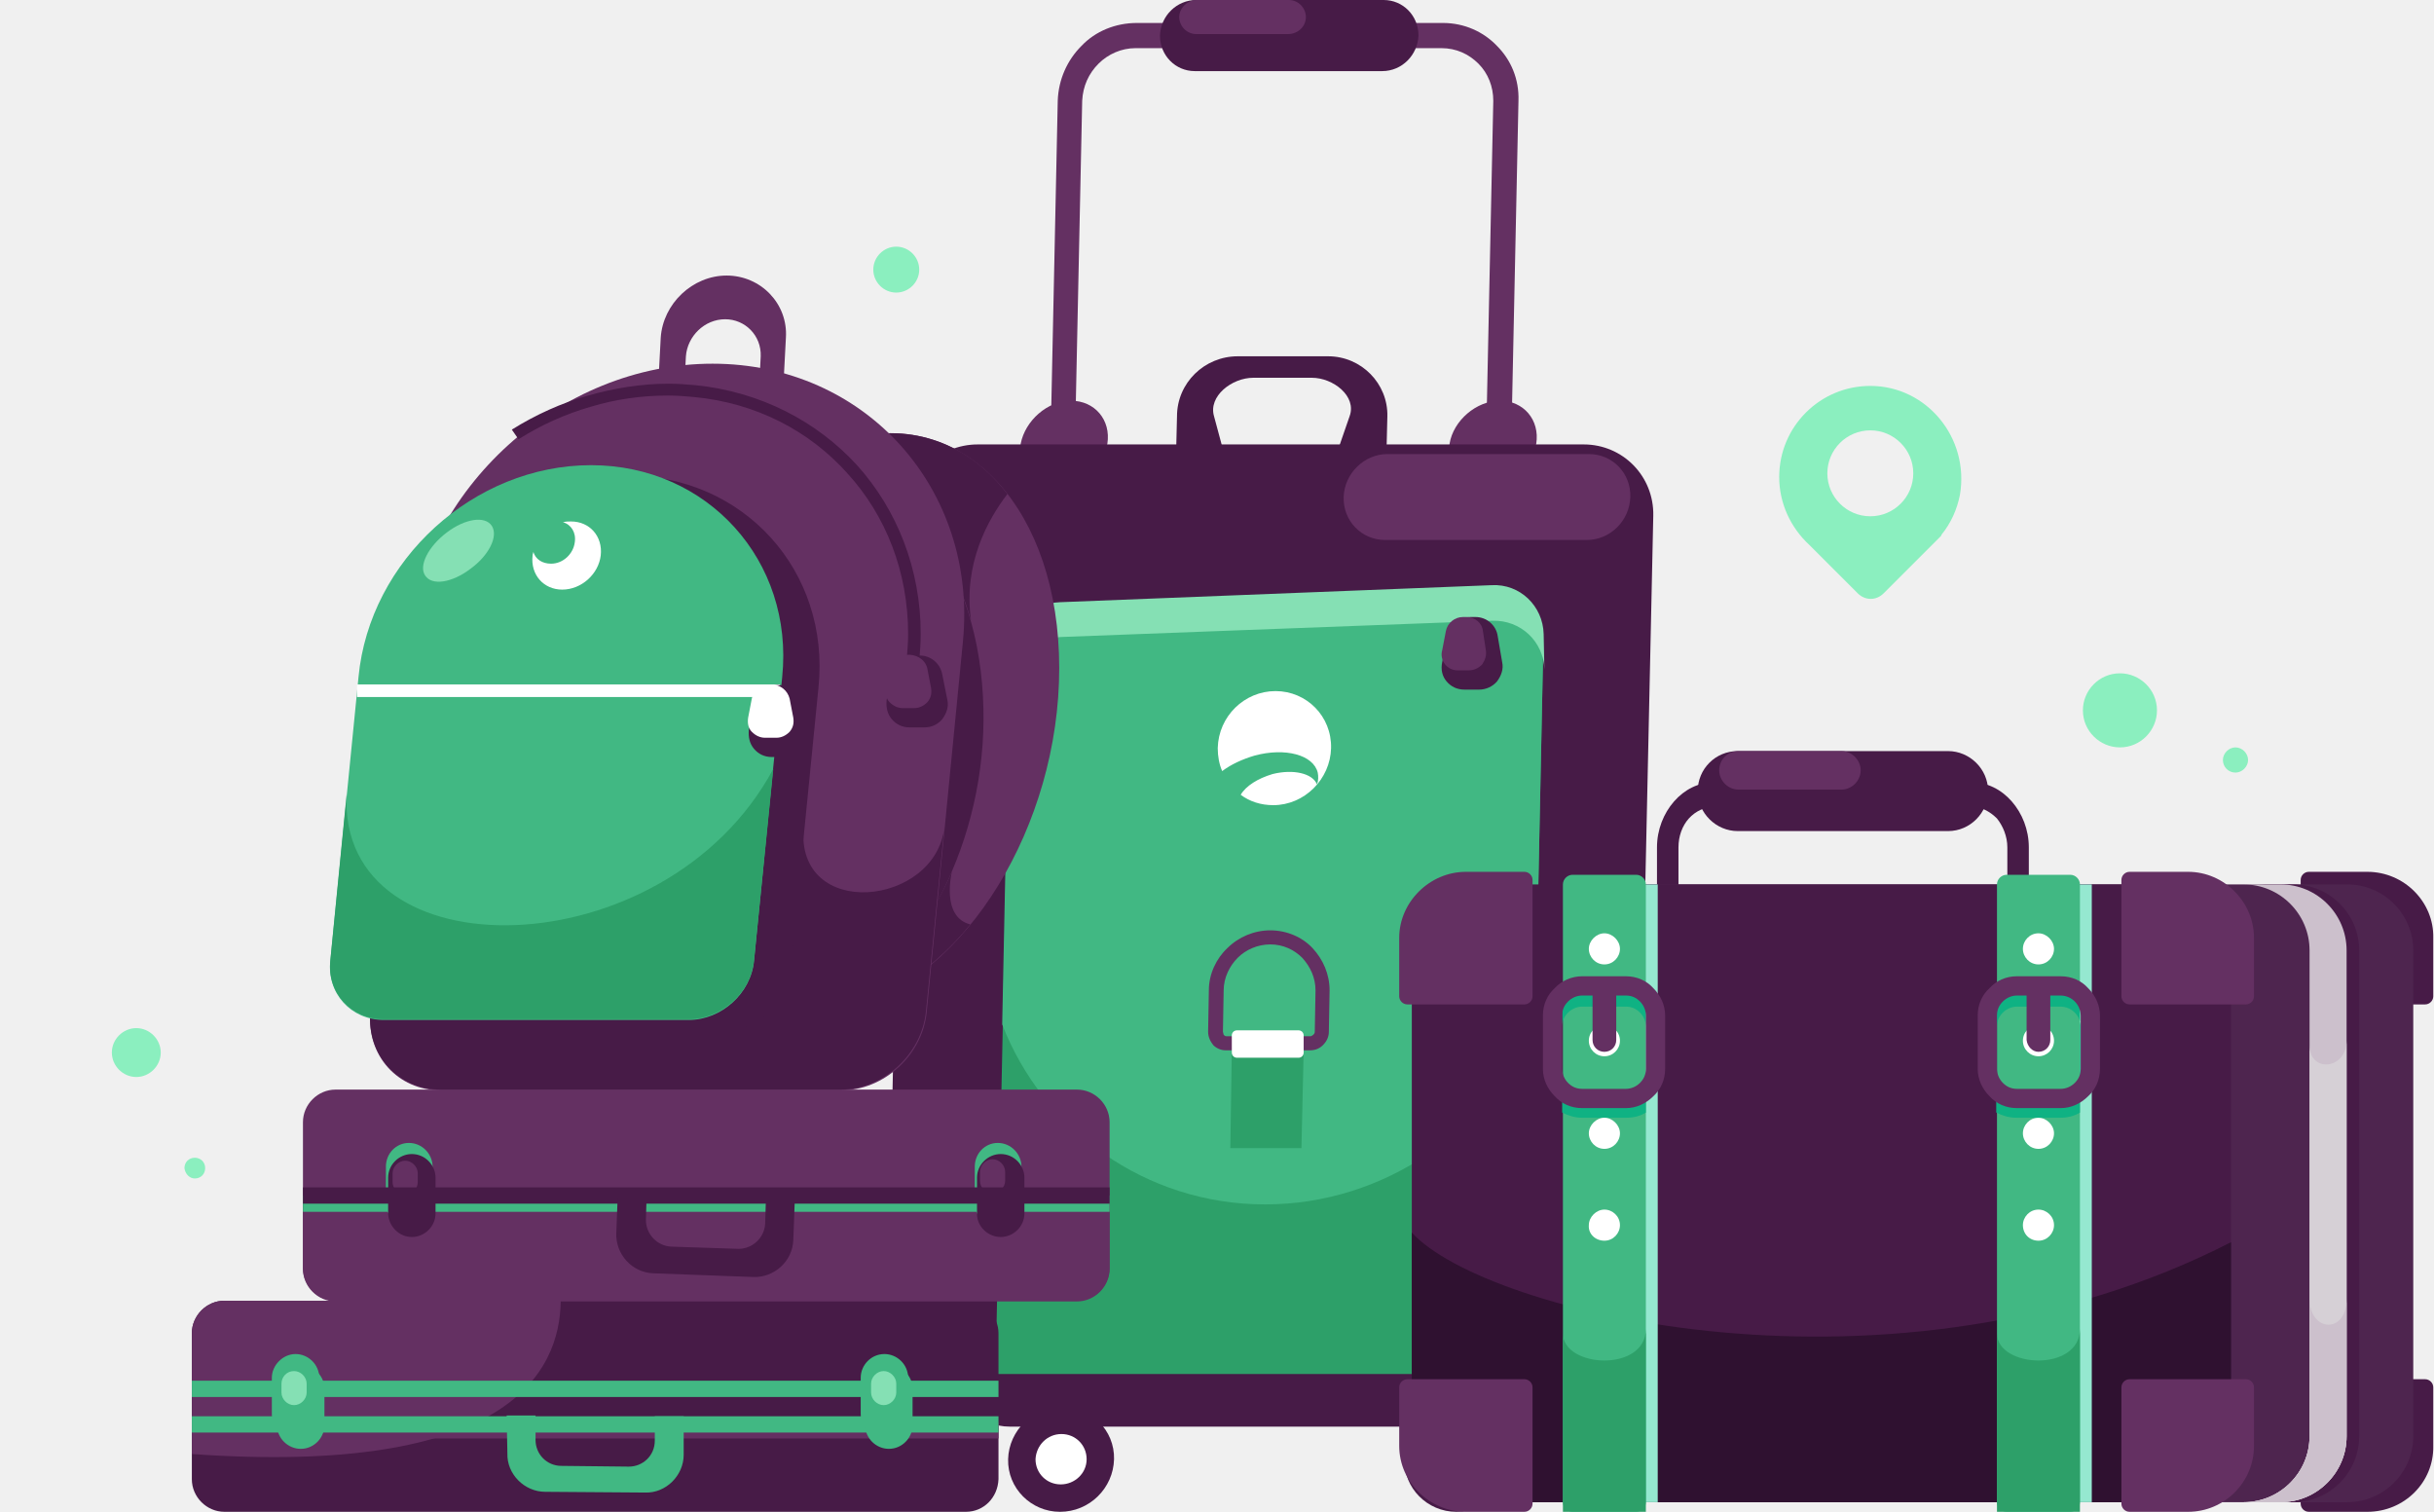
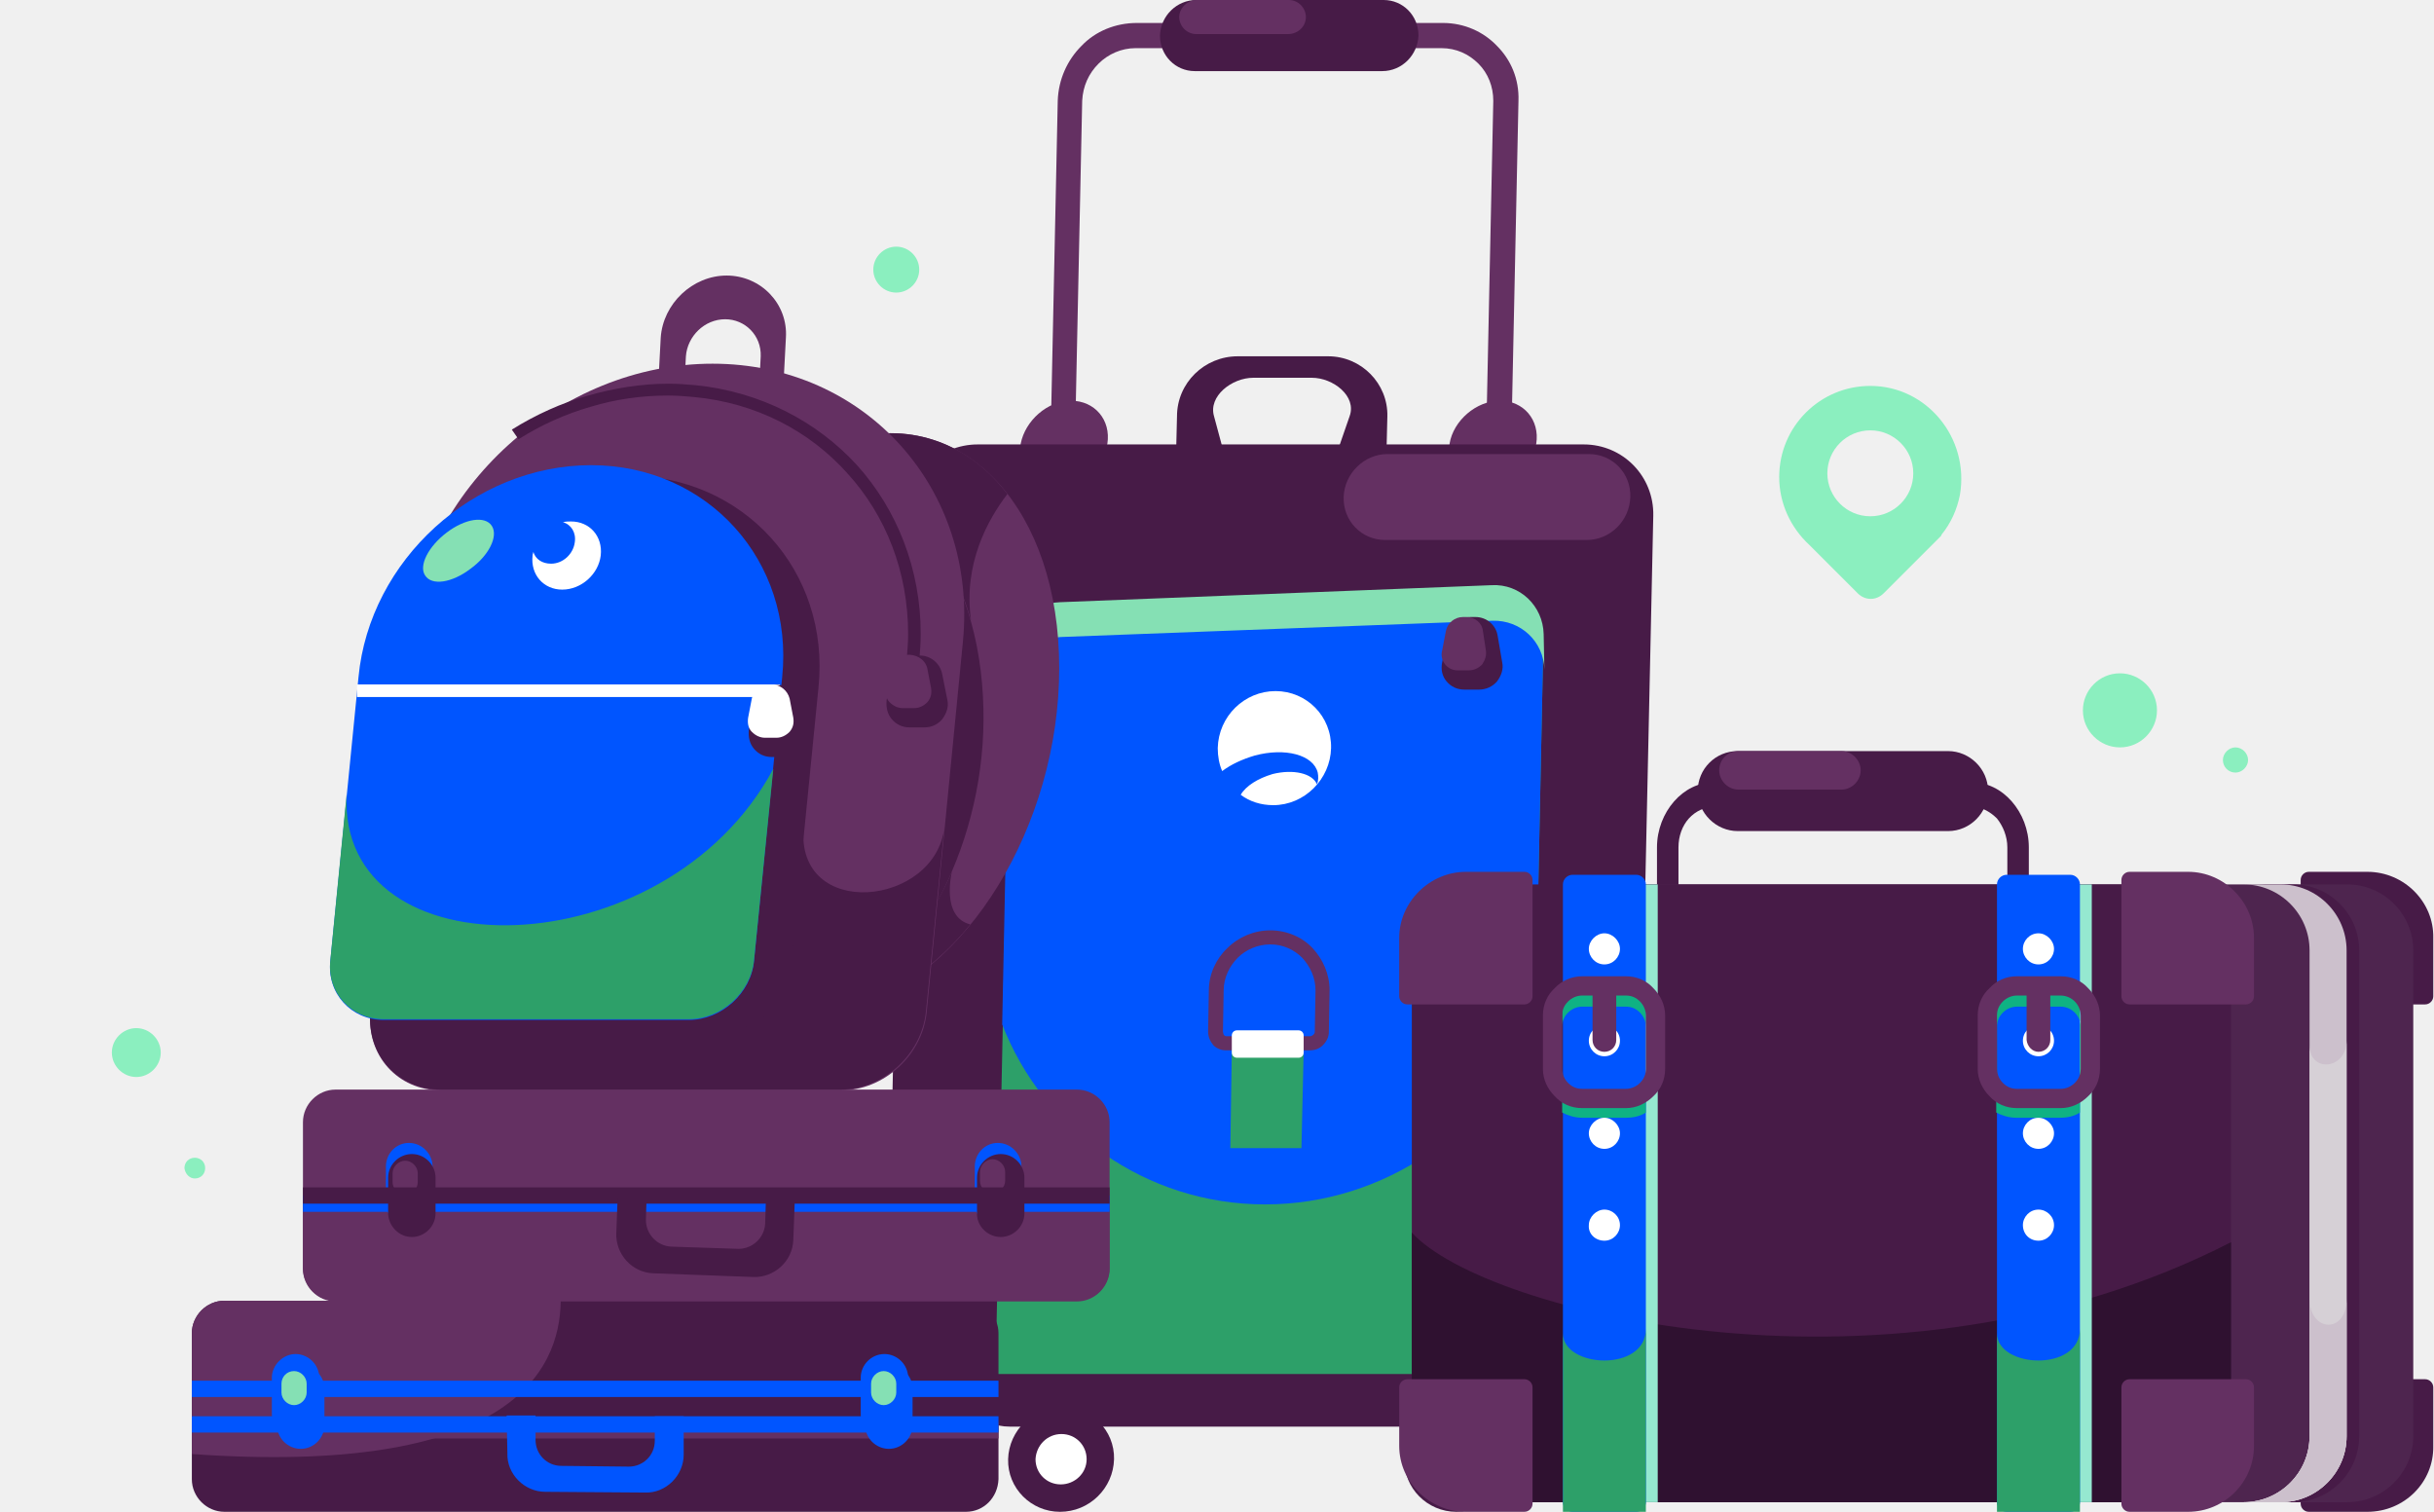
<svg xmlns="http://www.w3.org/2000/svg" version="1.1" id="Layer_1" x="0" y="0" viewBox="0 0 328.6 204.1" style="enable-background:new 0 0 328.6 204.1" xml:space="preserve">
-   <style>.st0,.st1{fill-rule:evenodd;clip-rule:evenodd;fill:#471b47}.st1{fill:#fff}.st11,.st12,.st2,.st3,.st4,.st5,.st7{fill-rule:evenodd;clip-rule:evenodd;fill:#643062}.st11,.st12,.st3,.st4,.st5,.st7{fill:#2da069}.st11,.st12,.st4,.st5,.st7{fill:#41b883}.st11,.st12,.st5,.st7{fill:#85e0b4}.st11,.st12,.st7{fill:#ccc0cc}.st11,.st12{fill:#0fb283}.st12{fill:#8befbf}</style>
+   <style>.st0,.st1{fill-rule:evenodd;clip-rule:evenodd;fill:#471b47}.st1{fill:#fff}.st11,.st12,.st2,.st3,.st4,.st5,.st7{fill-rule:evenodd;clip-rule:evenodd;fill:#643062}.st11,.st12,.st3,.st4,.st5,.st7{fill:#2da069}.st11,.st12,.st4,.st5,.st7{fill:#0055ff}.st11,.st12,.st5,.st7{fill:#85e0b4}.st11,.st12,.st7{fill:#ccc0cc}.st11,.st12{fill:#0fb283}.st12{fill:#8befbf}</style>
  <path class="st0" d="M196.9 189.9c3.9 0 7.1 3.2 7 7.1-.1 3.9-3.3 7.1-7.3 7.1-3.9 0-7.1-3.2-7-7.1.1-3.9 3.4-7.1 7.3-7.1z" />
  <path class="st1" d="M196.9 193.6c1.9 0 3.4 1.5 3.4 3.4s-1.6 3.4-3.5 3.4-3.4-1.5-3.4-3.4 1.6-3.4 3.5-3.4z" />
  <path class="st0" d="M143.4 189.9c3.9 0 7.1 3.2 7 7.1-.1 3.9-3.3 7.1-7.3 7.1-3.9 0-7.1-3.2-7-7.1.1-3.9 3.4-7.1 7.3-7.1z" />
  <path class="st1" d="M143.3 193.6c1.9 0 3.4 1.5 3.4 3.4s-1.6 3.4-3.5 3.4-3.4-1.5-3.4-3.4c.1-1.9 1.6-3.4 3.5-3.4z" />
  <path class="st0" d="M136.3 192.6h67.6c3.9 0 7.1-3.2 7.2-7.1l.1-5.7c0-.7-.6-1.3-1.3-1.3h-79.1c-.7 0-1.4.6-1.4 1.3l-.1 5.7c0 4 3.1 7.1 7 7.1z" />
  <path class="st2" d="M153.5 3.1h41.3c2.9 0 5.5 1.2 7.3 3.1 1.9 1.9 3 4.5 2.9 7.4l-1.4 66.3c-.1 2.9-1.3 5.5-3.2 7.4s-4.6 3.1-7.5 3.1h-41.3c-2.9 0-5.5-1.2-7.3-3.1-1.9-1.9-3-4.5-2.9-7.4l1.4-66.3c.1-2.9 1.3-5.5 3.2-7.4 1.9-2 4.6-3.1 7.5-3.1zm41.1 3.4h-41.3c-1.9 0-3.7.8-5 2.1s-2.1 3-2.2 5l-1.4 66.3c0 1.9.7 3.7 2 5 1.2 1.3 3 2.1 4.9 2.1H193c1.9 0 3.7-.8 5-2.1 1.3-1.3 2.1-3 2.2-5l1.4-66.3c0-1.9-.7-3.7-2-5-1.3-1.3-3-2.1-5-2.1z" />
  <path class="st2" d="M144.6 54.1c3.2 0 5.4 2.6 4.9 5.8-.5 3.2-3.6 5.8-6.8 5.8-3.2 0-5.4-2.6-4.9-5.8.6-3.1 3.6-5.8 6.8-5.8zM202.5 54.1c3.2 0 5.4 2.6 4.9 5.8-.5 3.2-3.6 5.8-6.8 5.8-3.2 0-5.4-2.6-4.9-5.8.5-3.1 3.6-5.8 6.8-5.8z" />
  <path class="st0" d="M161.5 0h25.3c2.6 0 4.7 2.1 4.7 4.8-.1 2.6-2.2 4.8-4.9 4.8h-25.3c-2.6 0-4.7-2.1-4.7-4.8.1-2.7 2.3-4.8 4.9-4.8z" />
  <path class="st2" d="M161.6 0H174c1.3 0 2.3 1.1 2.3 2.3 0 1.3-1.1 2.3-2.4 2.3h-12.4c-1.3 0-2.3-1.1-2.3-2.3 0-1.2 1.1-2.3 2.4-2.3z" />
  <path class="st0" d="M167.1 48.1h12.2c4.5 0 8.1 3.7 8 8.1l-.2 8.1h-28.4l.2-8.1c0-4.5 3.7-8.1 8.2-8.1zm2.1 2.9c-2.9 0-6.1 2.5-5.3 5.2l1.4 5.2h15.1l1.8-5.2c1-2.7-2.2-5.2-5.1-5.2h-7.9z" />
  <path class="st0" d="M132 60h81.8c5.3 0 9.5 4.3 9.4 9.6L220.9 176c-.1 5.3-4.5 9.6-9.8 9.6h-81.8c-5.3 0-9.5-4.3-9.4-9.6l2.2-106.4c.2-5.3 4.6-9.6 9.9-9.6z" />
  <path class="st2" d="M187.3 61.3h27.2c3.2 0 5.7 2.6 5.6 5.8-.1 3.2-2.7 5.8-5.9 5.8H187c-3.2 0-5.7-2.6-5.6-5.8.1-3.2 2.8-5.8 5.9-5.8z" />
  <path class="st3" d="M143.3 82.8h58.3c3.8 0 6.8 3.1 6.7 6.8l-2 95.9h-71.9l2-95.9c0-3.7 3.1-6.8 6.9-6.8z" />
  <path class="st4" d="M143.3 82.8h58.3c3.8 0 6.8 3.1 6.7 6.8l-1 48.7c-6.1 14.2-20.3 24.3-36.5 24.3s-30-10.1-35.5-24.3l1-48.7c.1-3.7 3.2-6.8 7-6.8z" />
  <path class="st5" d="m143.1 81.3 58.3-2.3c3.8-.2 6.9 2.8 7 6.6l.1 4.8c-.1-3.8-3.2-6.7-7-6.6L143.2 86c-3.8.2-6.8 3.3-6.7 7.1l-.1-4.8c-.1-3.7 3-6.9 6.7-7z" />
  <path class="st0" d="m202.2 85.9.6 3.5c.2.9-.1 1.8-.7 2.6-.6.7-1.5 1.1-2.4 1.1h-2c-1 0-1.8-.4-2.4-1.1-.6-.7-.8-1.6-.6-2.6l.7-3.5c.3-1.5 1.6-2.6 3.1-2.6h.7c1.5 0 2.8 1.1 3 2.6z" />
  <path class="st2" d="m200.2 85.2.4 2.6c.1.7-.1 1.3-.5 1.9-.5.5-1.1.8-1.8.8h-1.5c-.7 0-1.3-.3-1.7-.8s-.6-1.2-.4-1.9l.5-2.6c.2-1.1 1.2-1.9 2.3-1.9h.5c1.1 0 2.1.8 2.2 1.9z" />
  <path class="st1" d="M172.2 93.3c4.2 0 7.6 3.4 7.5 7.7-.1 4.2-3.6 7.7-7.8 7.7-1.7 0-3.2-.5-4.4-1.4.7-1.2 2.3-2.2 4.3-2.8 2.8-.7 5.4-.1 6 1.4.2-.5.2-1.1.1-1.6-.6-2.4-4.4-3.4-8.5-2.3-1.7.5-3.2 1.2-4.4 2.1-.4-.9-.6-2-.6-3.1.1-4.3 3.6-7.7 7.8-7.7z" />
  <path class="st2" d="M171.5 125.6c2.2 0 4.3.9 5.7 2.4s2.3 3.5 2.3 5.7l-.1 5.6c0 .7-.3 1.3-.8 1.8s-1.1.7-1.8.7h-11.3c-.7 0-1.3-.3-1.7-.7-.4-.5-.7-1.1-.7-1.8l.1-5.6c0-2.2 1-4.3 2.5-5.7 1.5-1.5 3.6-2.4 5.8-2.4zm4.3 3.7c-1.1-1.1-2.6-1.8-4.3-1.8s-3.3.7-4.4 1.8c-1.1 1.1-1.9 2.7-1.9 4.4l-.1 5.6c0 .1.1.3.1.4.1.1.2.2.4.2h11.3c.1 0 .3-.1.4-.2.1-.1.2-.2.2-.4l.1-5.6c0-1.7-.7-3.2-1.8-4.4z" />
  <path class="st3" d="M166.3 141.8h9.7l-.3 13.2h-9.6z" />
  <path class="st1" d="M167 142.8h8.3c.4 0 .7-.3.7-.7v-2.3c0-.4-.3-.7-.7-.7H167c-.4 0-.7.3-.7.7v2.3c0 .4.3.7.7.7z" />
  <path class="st0" d="M130.4 204.1H30.3c-2.4 0-4.4-2-4.4-4.4V180c0-2.4 2-4.4 4.4-4.4h100.1c2.4 0 4.4 2 4.4 4.4v19.7c-.1 2.5-2 4.4-4.4 4.4z" />
  <path class="st2" d="M25.9 196.3V180c0-2.4 2-4.4 4.4-4.4h45.4c-.1 9.8-7.3 23.7-49.8 20.7z" />
  <path class="st2" d="M25.9 192h108.9v2.2H25.9z" />
  <path class="st4" d="M25.9 186.4h108.9v2.2H25.9zM25.9 191.2h108.9v2.2H25.9z" />
  <path class="st4" d="M68.4 191.1h3.9v3.3c0 1.9 1.5 3.5 3.5 3.5l9.1.1c1.9 0 3.5-1.5 3.5-3.5v-3.3h3.9v5.2c0 2.8-2.4 5.2-5.2 5.1l-13.5-.1c-2.8 0-5.2-2.4-5.1-5.2l-.1-5.1zM39.9 182.8c1.7 0 3.2 1.4 3.2 3.2v4.9c0 1.7-1.4 3.2-3.2 3.2-1.7 0-3.2-1.4-3.2-3.2V186c0-1.7 1.5-3.2 3.2-3.2zM119.4 182.8c1.7 0 3.2 1.4 3.2 3.2v4.9c0 1.7-1.4 3.2-3.2 3.2-1.7 0-3.2-1.4-3.2-3.2V186c0-1.7 1.4-3.2 3.2-3.2z" />
  <path class="st4" d="M40.6 184.3c1.7 0 3.2 1.4 3.2 3.2v4.9c0 1.7-1.4 3.2-3.2 3.2-1.7 0-3.2-1.4-3.2-3.2v-4.9c0-1.8 1.4-3.2 3.2-3.2zM120 184.3c1.7 0 3.2 1.4 3.2 3.2v4.9c0 1.7-1.4 3.2-3.2 3.2-1.7 0-3.2-1.4-3.2-3.2v-4.9c.1-1.8 1.5-3.2 3.2-3.2z" />
  <path class="st5" d="M39.7 185.1c.9 0 1.7.8 1.7 1.7v1.2c0 .9-.8 1.7-1.7 1.7-.9 0-1.7-.8-1.7-1.7v-1.2c0-.9.7-1.7 1.7-1.7zM119.3 185.1c.9 0 1.7.8 1.7 1.7v1.2c0 .9-.8 1.7-1.7 1.7-.9 0-1.7-.8-1.7-1.7v-1.2c0-.9.8-1.7 1.7-1.7z" />
  <path class="st2" d="M145.4 147.1H45.3c-2.4 0-4.4 2-4.4 4.4v19.7c0 2.4 2 4.4 4.4 4.4h100.1c2.4 0 4.4-2 4.4-4.4v-19.7c0-2.4-2-4.4-4.4-4.4z" />
  <path class="st2" d="M40.9 161.4v9.9c0 2.4 2 4.4 4.4 4.4h100.1c2.4 0 4.4-2 4.4-4.4v-9.9H40.9z" />
  <path class="st4" d="M40.9 161.4h108.9v2.2H40.9z" />
  <path class="st4" d="M55.3 165.6c1.7 0 3.1-1.4 3.1-3.2v-4.9c0-1.7-1.4-3.2-3.2-3.2-1.7 0-3.1 1.4-3.1 3.2v4.9c0 1.8 1.5 3.2 3.2 3.2zM134.8 165.6c1.7 0 3.1-1.4 3.1-3.2v-4.9c0-1.7-1.4-3.2-3.2-3.2-1.7 0-3.1 1.4-3.1 3.2v4.9c0 1.8 1.4 3.2 3.2 3.2z" />
  <path class="st0" d="M55.6 167c1.7 0 3.2-1.4 3.2-3.2V159c0-1.7-1.4-3.2-3.2-3.2-1.7 0-3.2 1.4-3.2 3.2v4.9c.1 1.7 1.5 3.1 3.2 3.1zM135.1 167c1.7 0 3.2-1.4 3.2-3.2V159c0-1.7-1.4-3.2-3.2-3.2-1.7 0-3.2 1.4-3.2 3.2v4.9c0 1.7 1.5 3.1 3.2 3.1z" />
  <path class="st2" d="M134 161.1c.9 0 1.7-.8 1.7-1.7v-1.2c0-.9-.8-1.7-1.7-1.7-.9 0-1.7.8-1.7 1.7v1.2c0 1 .8 1.7 1.7 1.7zM54.7 161.3c.9 0 1.7-.8 1.7-1.7v-1.2c0-.9-.8-1.7-1.7-1.7-.9 0-1.7.8-1.7 1.7v1.2c0 .9.8 1.7 1.7 1.7z" />
  <path class="st0" d="M40.9 160.3h108.9v2.2H40.9z" />
  <path class="st0" d="m107.3 162-3.9-.1-.1 3.3c-.1 1.9-1.7 3.4-3.6 3.4l-9.1-.3c-1.9-.1-3.4-1.7-3.4-3.6l.1-3.3-3.9-.1-.2 5.2c-.1 2.8 2.1 5.3 5 5.4l13.5.5c2.8.1 5.3-2.1 5.4-5l.2-5.4zM231.5 105.6h34.6c2.2 0 4.1 1 5.5 2.6s2.3 3.8 2.3 6.2v17.4c0 2.4-.9 4.6-2.3 6.2-1.4 1.6-3.4 2.6-5.5 2.6h-34.6c-2.2 0-4.1-1-5.5-2.6s-2.3-3.8-2.3-6.2v-17.4c0-2.4.9-4.6 2.3-6.2 1.4-1.6 3.3-2.6 5.5-2.6zm34.6 3.3h-34.6c-1.3 0-2.6.6-3.5 1.6s-1.4 2.4-1.4 3.9v17.4c0 1.5.6 2.9 1.4 3.9.9 1 2.1 1.6 3.5 1.6h34.6c1.3 0 2.6-.6 3.5-1.6s1.4-2.4 1.4-3.9v-17.4c0-1.5-.6-2.9-1.4-3.9-1-1-2.2-1.6-3.5-1.6z" />
  <path class="st0" d="M234.6 101.4H263c2.9 0 5.4 2.4 5.4 5.4 0 2.9-2.4 5.4-5.4 5.4h-28.4c-2.9 0-5.4-2.4-5.4-5.4 0-3 2.4-5.4 5.4-5.4z" />
  <path class="st2" d="M234.7 101.4h13.9c1.4 0 2.6 1.2 2.6 2.6 0 1.4-1.2 2.6-2.6 2.6h-13.9c-1.4 0-2.6-1.2-2.6-2.6 0-1.5 1.2-2.6 2.6-2.6z" />
  <path class="st0" d="M319.6 117.7h-7.9c-.6 0-1.1.5-1.1 1.1v15.7c0 .6.5 1.1 1.1 1.1h15.7c.6 0 1.1-.5 1.1-1.1v-7.9c.1-4.8-3.9-8.9-8.9-8.9zM319.6 204.1h-7.9c-.6 0-1.1-.5-1.1-1.1v-15.7c0-.6.5-1.1 1.1-1.1h15.7c.6 0 1.1.5 1.1 1.1v7.9c.1 4.9-3.9 8.9-8.9 8.9z" />
  <path d="M221.1 119.4h95.8c4.9 0 8.9 4 8.9 8.9v65.6c0 4.9-4 8.9-8.9 8.9h-95.8c-4.9 0-8.9-4-8.9-8.9v-65.6c0-4.9 4-8.9 8.9-8.9z" style="fill-rule:evenodd;clip-rule:evenodd;fill:#4e254f" />
  <path class="st0" d="M304.6 119.4h5c4.9 0 8.9 4 8.9 8.9v65.6c0 4.9-4 8.9-8.9 8.9h-5c4.9 0 8.9-4 8.9-8.9v-65.6c0-4.9-4-8.9-8.9-8.9z" />
  <path class="st7" d="M302.9 119.4h5c4.9 0 8.9 4 8.9 8.9v65.6c0 4.9-4 8.9-8.9 8.9h-5c4.9 0 8.9-4 8.9-8.9v-65.6c0-4.9-4-8.9-8.9-8.9z" />
  <path d="M316.8 140.5v53.4c0 4.9-4 8.9-8.9 8.9h-5c4.9 0 8.9-4 8.9-8.9v-52.8c0 3.8 5 3.3 5-.6z" style="fill-rule:evenodd;clip-rule:evenodd;fill:#d6d0d6" />
  <path class="st7" d="M316.8 175.4v18.5c0 4.9-4 8.9-8.9 8.9h-5c4.9 0 8.9-4 8.9-8.9v-18.6c0 4.6 5 4.8 5 .1z" />
  <path class="st0" d="M199.5 119.4h92.8c4.9 0 8.9 4 8.9 8.9v65.6c0 4.9-4 8.9-8.9 8.9h-92.8c-4.9 0-8.9-4-8.9-8.9v-65.6c0-4.9 4-8.9 8.9-8.9z" />
  <path d="M301.2 167.7v26.2c0 4.9-4 8.9-8.9 8.9h-92.8c-4.9 0-8.9-4-8.9-8.9v-27.5c9.9 10.9 65.1 24.6 110.6 1.3z" style="fill-rule:evenodd;clip-rule:evenodd;fill:#2f1130" />
  <path d="M212.6 119.4h11.2v83.4h-11.2v-83.4zm58.6 0h11.2v83.4h-11.2v-83.4z" style="fill-rule:evenodd;clip-rule:evenodd;fill:#95e8d0" />
  <path class="st2" d="M197.9 117.7h7.9c.6 0 1.1.5 1.1 1.1v15.7c0 .6-.5 1.1-1.1 1.1H190c-.6 0-1.1-.5-1.1-1.1v-7.9c0-4.8 4.1-8.9 9-8.9zM197.9 204.1h7.9c.6 0 1.1-.5 1.1-1.1v-15.7c0-.6-.5-1.1-1.1-1.1H190c-.6 0-1.1.5-1.1 1.1v7.9c0 4.9 4.1 8.9 9 8.9zM295.4 117.7h-7.9c-.6 0-1.1.5-1.1 1.1v15.7c0 .6.5 1.1 1.1 1.1h15.7c.6 0 1.1-.5 1.1-1.1v-7.9c0-4.8-4-8.9-8.9-8.9zM295.4 204.1h-7.9c-.6 0-1.1-.5-1.1-1.1v-15.7c0-.6.5-1.1 1.1-1.1h15.7c.6 0 1.1.5 1.1 1.1v7.9c0 4.9-4 8.9-8.9 8.9z" />
  <path class="st4" d="M212.3 118.1h8.6c.7 0 1.3.6 1.3 1.3v83.4c0 .7-.6 1.3-1.3 1.3h-8.6c-.7 0-1.3-.6-1.3-1.3v-83.4c0-.7.6-1.3 1.3-1.3z" />
  <path class="st11" d="M222.2 133.9v16.3c-.8.5-1.7.7-2.7.7h-5.9c-1 0-1.9-.3-2.7-.7v-16.3c.8-.5 1.7-.7 2.7-.7h5.9c1 0 1.9.3 2.7.7zm-2.7 2h-5.9c-.7 0-1.4.3-1.9.8s-.8 1.1-.8 1.9v7.2c0 .7.3 1.4.8 1.9s1.1.8 1.9.8h5.9c.7 0 1.4-.3 1.9-.8s.8-1.1.8-1.9v-7.2c0-.7-.3-1.4-.8-1.9s-1.1-.8-1.9-.8z" />
  <path class="st3" d="M222.2 179.4v24.7H211V180c0 4.7 11.2 5.3 11.2-.6z" />
  <path class="st1" d="M216.6 130.2c1.2 0 2.1-1 2.1-2.1s-1-2.1-2.1-2.1-2.1 1-2.1 2.1.9 2.1 2.1 2.1zM216.6 155.1c1.2 0 2.1-1 2.1-2.1s-1-2.1-2.1-2.1-2.1 1-2.1 2.1.9 2.1 2.1 2.1z" />
  <circle class="st1" cx="216.6" cy="140.5" r="2.1" />
  <path class="st1" d="M216.6 167.5c1.2 0 2.1-1 2.1-2.1 0-1.2-1-2.1-2.1-2.1s-2.1 1-2.1 2.1c-.1 1.2.9 2.1 2.1 2.1z" />
  <path class="st2" d="M213.6 131.8h5.9c1.5 0 2.8.6 3.7 1.6 1 1 1.6 2.3 1.6 3.7v7.2c0 1.5-.6 2.8-1.6 3.7-1 1-2.3 1.6-3.7 1.6h-5.9c-1.5 0-2.8-.6-3.7-1.6-1-1-1.6-2.3-1.6-3.7v-7.2c0-1.5.6-2.8 1.6-3.7.9-1 2.3-1.6 3.7-1.6zm5.9 2.6h-5.9c-.7 0-1.4.3-1.9.8s-.8 1.1-.8 1.9v7.2c0 .7.3 1.4.8 1.9s1.1.8 1.9.8h5.9c.7 0 1.4-.3 1.9-.8s.8-1.1.8-1.9v-7.2c0-.7-.3-1.4-.8-1.9s-1.1-.8-1.9-.8z" />
  <path class="st2" d="M216.6 142c.9 0 1.6-.7 1.6-1.6v-6.9c0-.9-.7-1.6-1.6-1.6-.9 0-1.6.7-1.6 1.6v6.9c0 .9.7 1.6 1.6 1.6z" />
  <path class="st4" d="M270.9 118.1h8.6c.7 0 1.3.6 1.3 1.3v83.4c0 .7-.6 1.3-1.3 1.3h-8.6c-.7 0-1.3-.6-1.3-1.3v-83.4c0-.7.6-1.3 1.3-1.3z" />
  <path class="st1" d="M275.2 130.2c1.2 0 2.1-1 2.1-2.1s-1-2.1-2.1-2.1c-1.2 0-2.1 1-2.1 2.1s.9 2.1 2.1 2.1zM275.2 155.1c1.2 0 2.1-1 2.1-2.1s-1-2.1-2.1-2.1c-1.2 0-2.1 1-2.1 2.1s.9 2.1 2.1 2.1z" />
  <circle class="st1" cx="275.2" cy="140.5" r="2.1" />
  <path class="st1" d="M275.2 167.5c1.2 0 2.1-1 2.1-2.1 0-1.2-1-2.1-2.1-2.1-1.2 0-2.1 1-2.1 2.1 0 1.2.9 2.1 2.1 2.1z" />
  <path class="st3" d="M280.8 179.4v24.7h-11.2V180c0 4.7 11.2 5.3 11.2-.6z" />
  <path class="st11" d="M280.8 133.9v16.3c-.8.5-1.7.7-2.7.7h-5.9c-1 0-1.9-.3-2.7-.7v-16.3c.8-.5 1.7-.7 2.7-.7h5.9c1.1 0 2 .3 2.7.7zm-2.6 2h-5.9c-.7 0-1.4.3-1.9.8s-.8 1.1-.8 1.9v7.2c0 .7.3 1.4.8 1.9s1.1.8 1.9.8h5.9c.7 0 1.4-.3 1.9-.8s.8-1.1.8-1.9v-7.2a2.732 2.732 0 0 0-2.7-2.7z" />
  <path class="st2" d="M272.3 131.8h5.9c1.5 0 2.8.6 3.7 1.6 1 1 1.6 2.3 1.6 3.7v7.2c0 1.5-.6 2.8-1.6 3.7-1 1-2.3 1.6-3.7 1.6h-5.9c-1.5 0-2.8-.6-3.7-1.6-1-1-1.6-2.3-1.6-3.7v-7.2c0-1.5.6-2.8 1.6-3.7.9-1 2.2-1.6 3.7-1.6zm5.9 2.6h-5.9c-.7 0-1.4.3-1.9.8s-.8 1.1-.8 1.9v7.2c0 .7.3 1.4.8 1.9s1.1.8 1.9.8h5.9c.7 0 1.4-.3 1.9-.8s.8-1.1.8-1.9v-7.2a2.732 2.732 0 0 0-2.7-2.7z" />
  <path class="st2" d="M275.2 142c.9 0 1.6-.7 1.6-1.6v-6.9c0-.9-.7-1.6-1.6-1.6-.9 0-1.6.7-1.6 1.6v6.9c.1.9.8 1.6 1.6 1.6zM114.8 59.2c15.6-4.1 28.2 9.7 28.2 31 0 21.2-12.6 41.8-28.2 45.9l-1.5.3c12-7.4 20.4-24.7 19.4-42.4-1-19-12.2-31.9-25.9-31.1 2.6-1.7 5.3-2.9 8-3.7z" />
  <path class="st0" d="M114.8 59.2c8.5-2.2 16.1.8 21.2 7.5-2.6 3.4-6 9.4-4.9 17.1-3.7-13.2-13.2-21.6-24.3-20.9 2.6-1.7 5.3-2.9 8-3.7zm16.2 65.6c-4.6 5.6-10.2 9.6-16.2 11.2l-1.5.3c6.4-3.9 11.7-10.6 15.2-18.6 0 .1-1.5 6.1 2.5 7.1z" />
  <path class="st2" d="M96.2 49.1c20.6 0 35.8 16.9 33.8 37.5l-4.9 50.1c-.6 5.8-5.8 10.5-11.5 10.5H59.5c-5.8 0-10-4.7-9.5-10.5l5-50.2c2-20.6 20.6-37.4 41.2-37.4z" />
  <path class="st0" d="m127.5 111.6-2.5 25c-.6 5.8-5.8 10.5-11.5 10.5h-54c-5.8 0-10-4.7-9.5-10.5l2.5-25h56c-1.2 12.8 17.9 10.8 19 0z" />
  <path class="st0" d="M84.7 64.2c15.7 0 27.4 12.9 25.8 28.6l-3.8 38.3c-.4 4.4-4.4 8-8.8 8H56.7c-4.4 0-7.7-3.6-7.2-8l3.8-38.3c1.5-15.7 15.6-28.6 31.4-28.6z" />
  <path class="st2" d="M98.1 37.2c4.6 0 8.3 3.8 8 8.4l-.3 5.7c-.2 4.6-4.2 8.4-8.9 8.4-4.6 0-8.3-3.8-8-8.4l.3-5.7c.3-4.6 4.3-8.4 8.9-8.4zm-.2 5.9c-2.8 0-5.1 2.3-5.3 5l-.2 3.9c-.1 2.8 2 5 4.8 5s5.1-2.3 5.3-5l.2-3.9c.1-2.8-2.1-5-4.8-5z" />
  <path class="st4" d="M79.8 62.8c15.7 0 27.4 12.9 25.8 28.6l-3.8 38.3c-.4 4.4-4.4 8-8.8 8H51.8c-4.4 0-7.7-3.6-7.2-8l3.8-38.3C49.9 75.6 64 62.8 79.8 62.8z" />
  <path class="st3" d="m104.4 103.8-2.6 25.8c-.4 4.4-4.4 8-8.8 8H51.8c-4.4 0-7.7-3.6-7.2-8l2.2-22.4c-1.3 24.5 43 23.8 57.6-3.4z" />
  <path class="st1" d="M77.1 70.4c2.5 0 4.3 2 4 4.6-.3 2.5-2.6 4.6-5.2 4.6-2.5 0-4.3-2-4-4.6 0-.2.1-.3.1-.5.3 1 1.2 1.6 2.4 1.6 1.6 0 3-1.3 3.2-2.9.2-1.3-.5-2.4-1.6-2.7.4-.1.7-.1 1.1-.1z" />
  <path class="st5" d="M60.3 71.9c2.5-1.9 5.2-2.3 6.1-.9s-.4 4-2.9 5.8c-2.5 1.9-5.2 2.3-6.1.9-.9-1.3.4-3.9 2.9-5.8z" />
  <path class="st1" d="M48.2 92.4h57.1v1.7H48.2z" />
  <path class="st0" d="m108.6 95 .7 3.5c.2.9-.1 1.8-.7 2.6-.6.7-1.4 1.1-2.4 1.1h-2c-1 0-1.8-.4-2.4-1.1s-.8-1.6-.7-2.6l.7-3.5c.3-1.5 1.6-2.5 3.1-2.5h.7c1.4 0 2.7 1 3 2.5z" />
  <path class="st1" d="m106.6 94.3.5 2.6c.1.7 0 1.3-.5 1.9-.5.5-1.1.8-1.8.8h-1.5c-.7 0-1.3-.3-1.8-.8s-.6-1.2-.5-1.9l.5-2.6c.2-1.1 1.1-1.9 2.3-1.9h.5c1.1.1 2 .8 2.3 1.9z" />
  <path class="st0" d="M69.1 58c3.2-2 6.7-3.6 10.3-4.6 3.5-1 7.2-1.6 10.9-1.6 1.2 0 2.4.1 3.6.2 8.8.9 16.4 4.9 21.8 10.8 5.4 6 8.6 14 8.6 22.8 0 1.2-.1 2.4-.2 3.7l-1.7-.2c.1-1.2.2-2.3.2-3.5 0-8.4-3-16-8.2-21.7-5.1-5.7-12.3-9.5-20.7-10.3-1.1-.1-2.3-.2-3.5-.2-3.6 0-7.1.5-10.4 1.5-3.5 1-6.8 2.5-9.8 4.4l-.9-1.3z" />
  <path class="st0" d="m127.2 91 .7 3.5c.2.9-.1 1.8-.7 2.6-.6.7-1.4 1.1-2.4 1.1h-2c-1 0-1.8-.4-2.4-1.1s-.8-1.6-.7-2.6l.7-3.5c.3-1.5 1.6-2.5 3.1-2.5h.7c1.4 0 2.7 1 3 2.5z" />
  <path class="st2" d="m125.2 90.3.5 2.6c.1.7 0 1.3-.5 1.9-.5.5-1.1.8-1.8.8h-1.5c-.7 0-1.3-.3-1.8-.8s-.6-1.2-.5-1.9l.5-2.6c.2-1.1 1.1-1.9 2.3-1.9h.5c1.1.1 2.1.8 2.3 1.9z" />
  <path class="st12" d="M252.5 52.1c-6.8 0-12.3 5.5-12.3 12.3 0 3.5 1.5 6.8 4.1 9.2l6.5 6.5c1 1 2.5 1 3.5 0l6.5-6.5 1.2-1.2c.1-.1.1-.1.1-.2 1.3-1.6 2.1-3.4 2.5-5.4 1.3-7.7-4.5-14.7-12.1-14.7zm0 17.6c-3.2 0-5.8-2.6-5.8-5.8s2.6-5.8 5.8-5.8 5.8 2.6 5.8 5.8-2.6 5.8-5.8 5.8zM286.2 100.9c2.8 0 5-2.3 5-5 0-2.8-2.3-5-5-5-2.8 0-5 2.3-5 5 0 2.8 2.3 5 5 5zM301.8 104.3c.9 0 1.7-.8 1.7-1.7 0-.9-.8-1.7-1.7-1.7-.9 0-1.7.8-1.7 1.7 0 .9.7 1.7 1.7 1.7zM18.4 145.4c1.8 0 3.3-1.5 3.3-3.3s-1.5-3.3-3.3-3.3-3.3 1.5-3.3 3.3c0 1.8 1.5 3.3 3.3 3.3zM121 39.5c1.7 0 3.1-1.4 3.1-3.1 0-1.7-1.4-3.1-3.1-3.1s-3.1 1.4-3.1 3.1 1.4 3.1 3.1 3.1zM26.3 159.1c.8 0 1.4-.6 1.4-1.4 0-.8-.6-1.4-1.4-1.4s-1.4.6-1.4 1.4c.1.8.7 1.4 1.4 1.4z" />
</svg>
